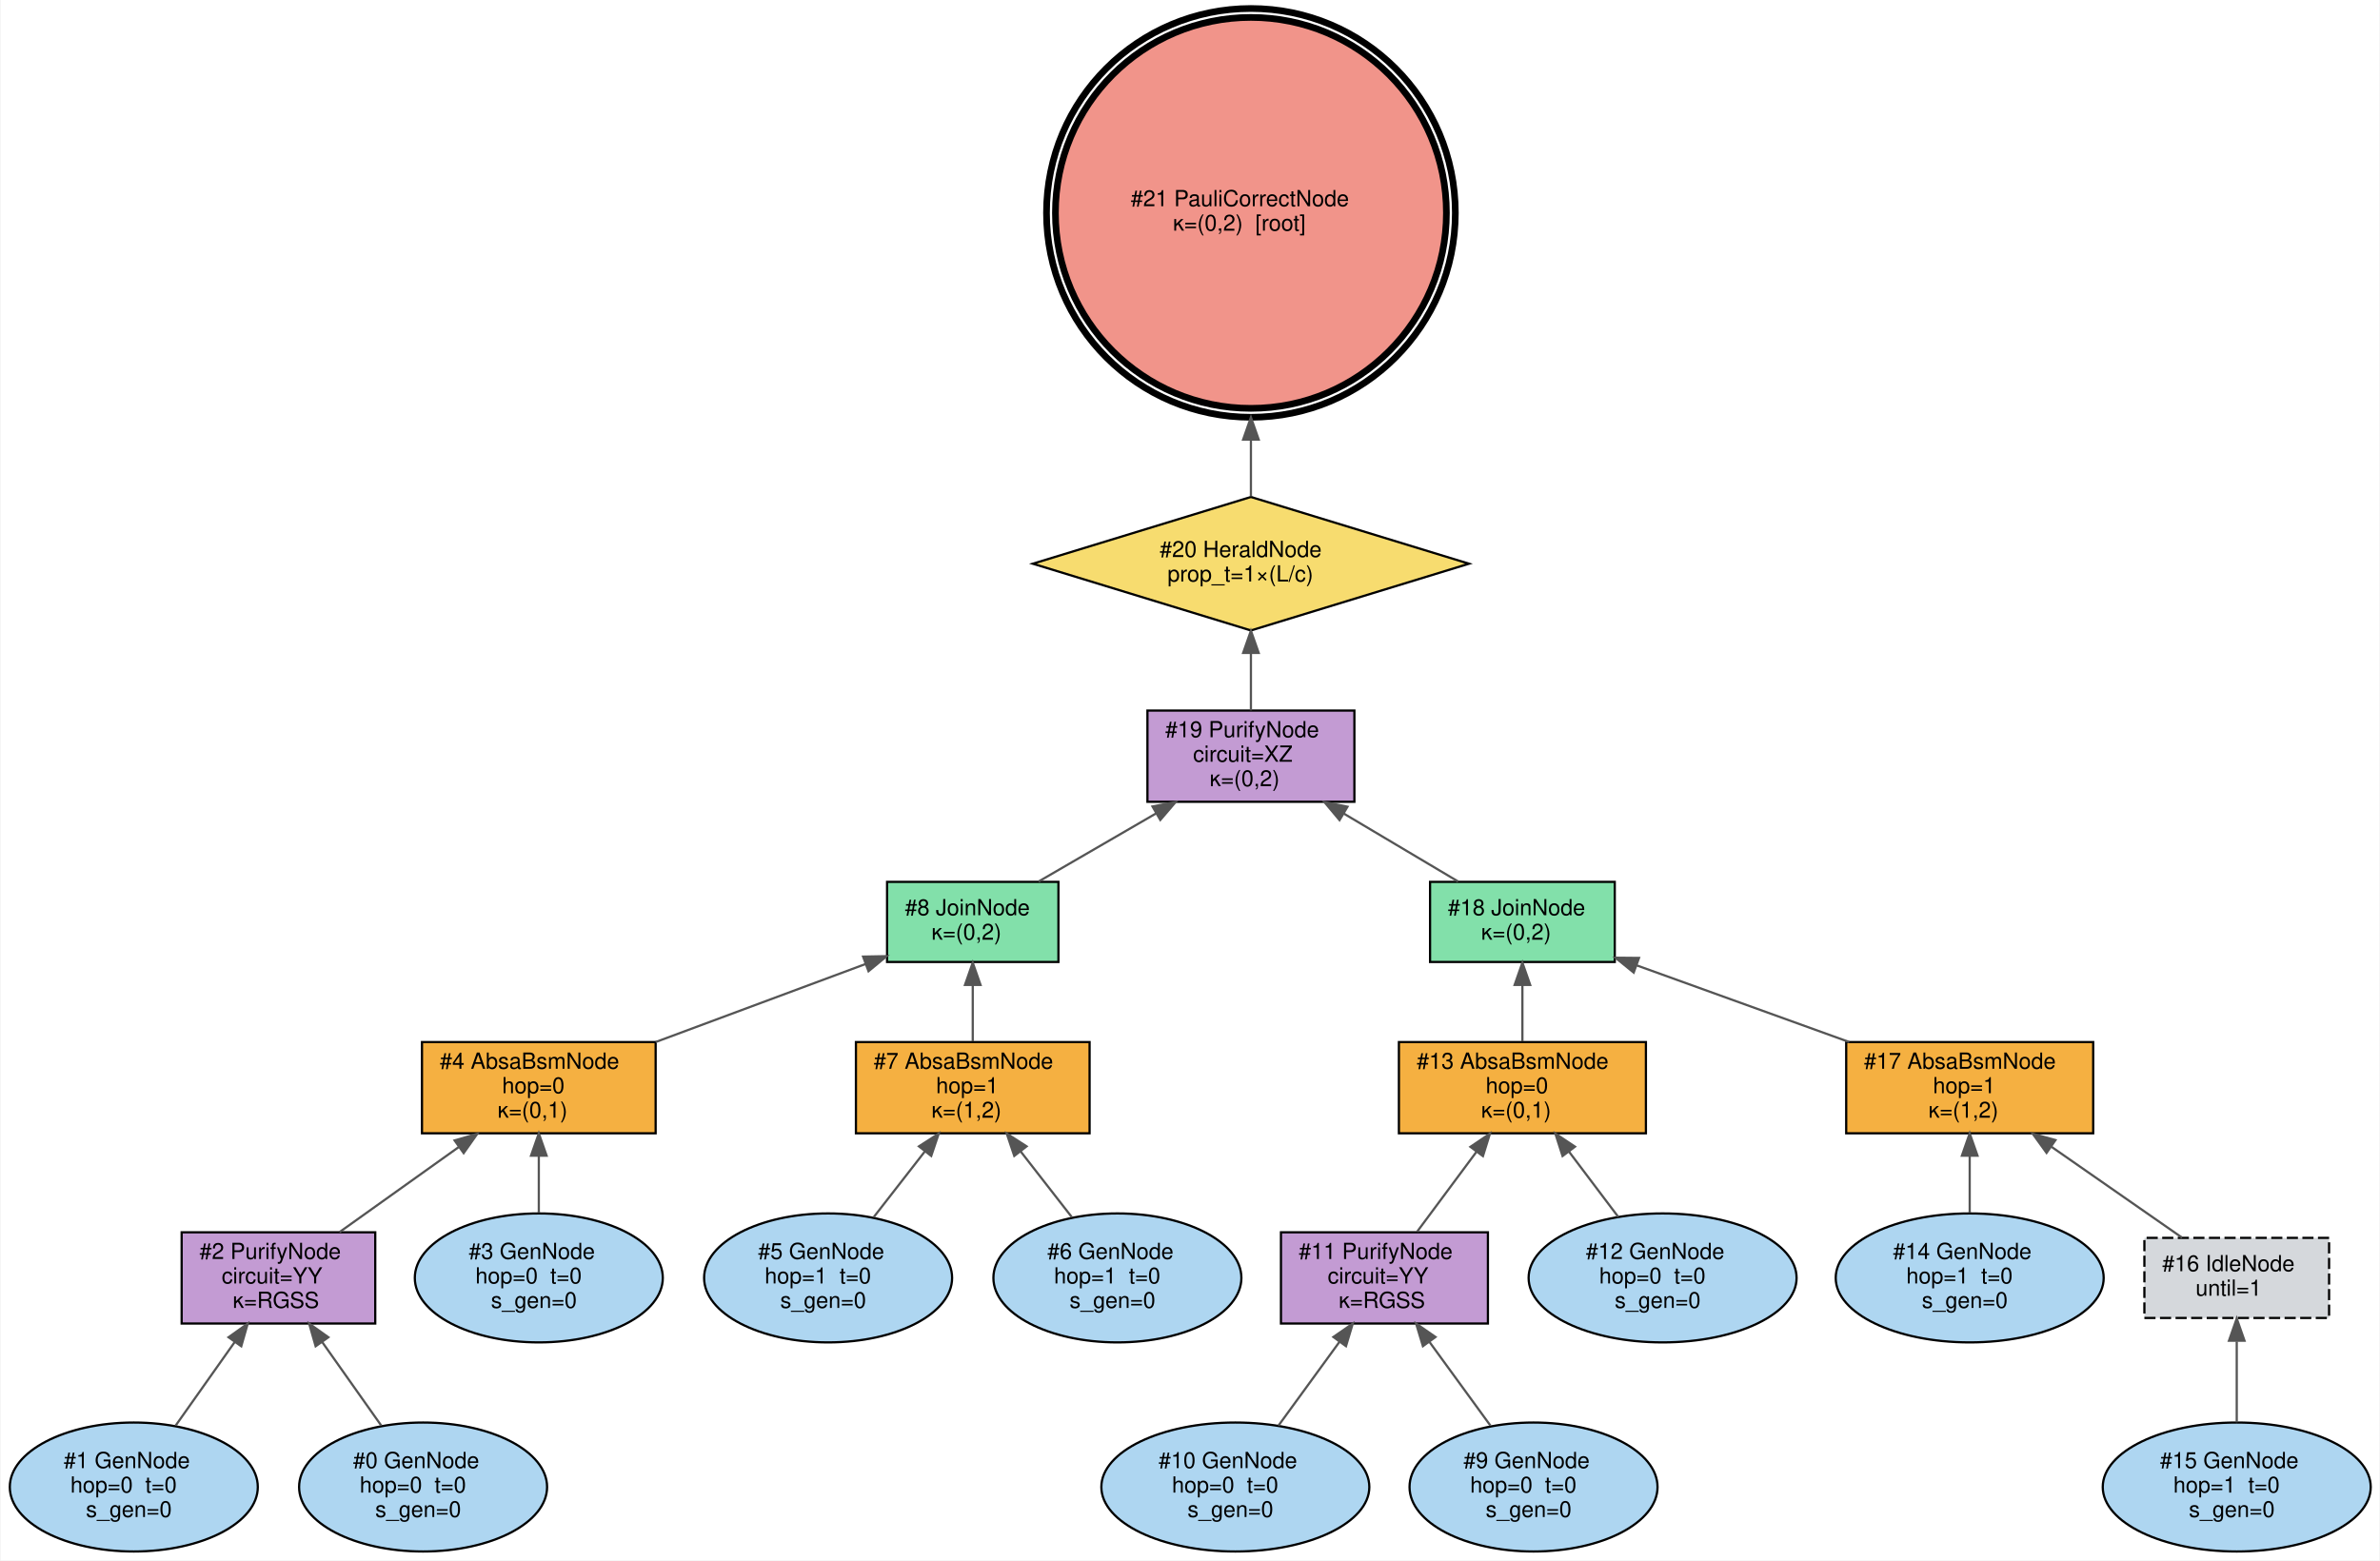
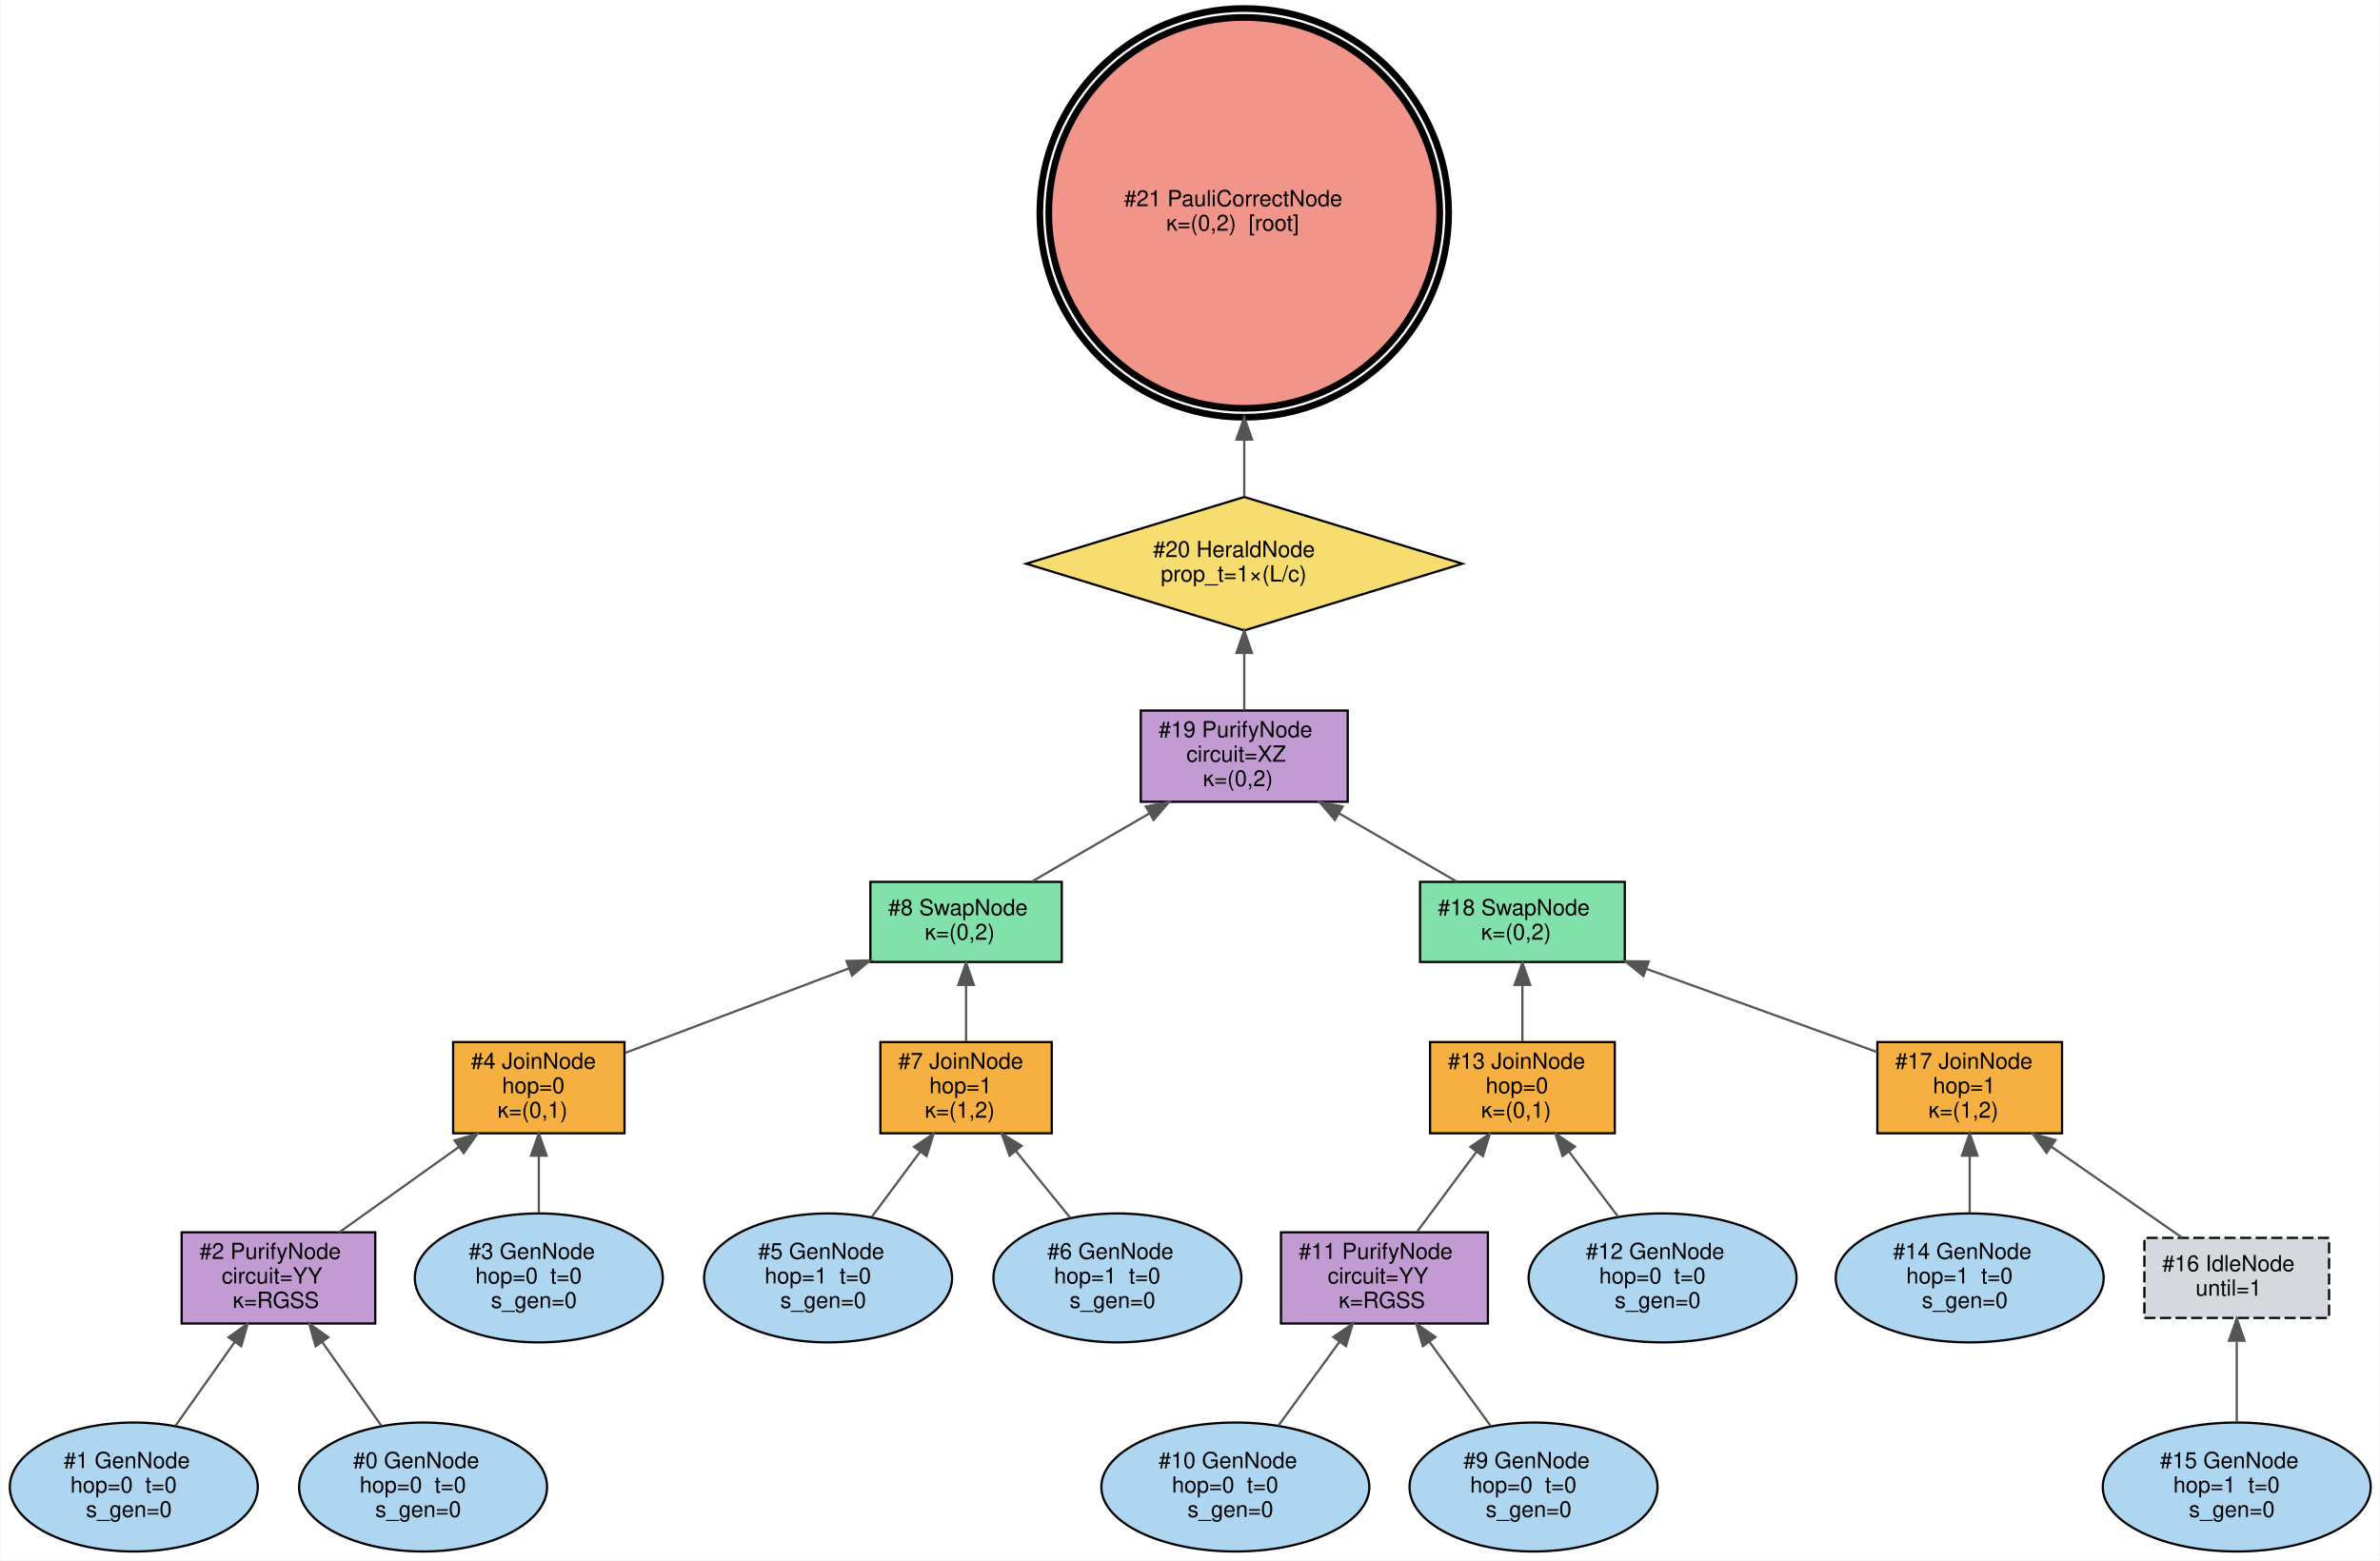
<svg xmlns="http://www.w3.org/2000/svg" width="1069pt" height="701pt" viewBox="0.00 0.00 1068.97 701.33">
  <g id="graph0" class="graph" transform="scale(1 1) rotate(0) translate(4 697.33)">
    <polygon fill="white" stroke="transparent" points="-4,4 -4,-697.33 1064.97,-697.33 1064.97,4 -4,4" />
    <g id="node1" class="node">
      <ellipse fill="#aed6f1" stroke="black" cx="185.86" cy="-28.99" rx="55.72" ry="28.98" />
      <text text-anchor="start" x="154.36" y="-37.49" font-family="Helvetica,sans-Serif" font-size="10.00">#0 GenNode</text>
      <text text-anchor="start" x="157.36" y="-26.49" font-family="Helvetica,sans-Serif" font-size="10.00">hop=0  t=0</text>
      <text text-anchor="start" x="164.36" y="-15.49" font-family="Helvetica,sans-Serif" font-size="10.00">s_gen=0</text>
    </g>
    <g id="node3" class="node">
      <polygon fill="#c39bd3" stroke="black" points="164.36,-143.47 77.36,-143.47 77.36,-102.47 164.36,-102.47 164.36,-143.47" />
      <text text-anchor="start" x="85.36" y="-131.47" font-family="Helvetica,sans-Serif" font-size="10.00">#2 PurifyNode</text>
      <text text-anchor="start" x="95.36" y="-120.47" font-family="Helvetica,sans-Serif" font-size="10.00">circuit=YY</text>
      <text text-anchor="start" x="100.36" y="-109.47" font-family="Helvetica,sans-Serif" font-size="10.00">κ=RGSS</text>
    </g>
    <g id="edge1" class="edge">
      <path fill="none" stroke="#555555" d="M167.06,-56.6C158.73,-68.38 148.94,-82.24 140.51,-94.16" />
      <polygon fill="#555555" stroke="#555555" points="137.58,-92.26 134.66,-102.44 143.29,-96.3 137.58,-92.26" />
    </g>
    <g id="node2" class="node">
      <ellipse fill="#aed6f1" stroke="black" cx="55.86" cy="-28.99" rx="55.72" ry="28.98" />
      <text text-anchor="start" x="24.36" y="-37.49" font-family="Helvetica,sans-Serif" font-size="10.00">#1 GenNode</text>
      <text text-anchor="start" x="27.36" y="-26.49" font-family="Helvetica,sans-Serif" font-size="10.00">hop=0  t=0</text>
      <text text-anchor="start" x="34.36" y="-15.49" font-family="Helvetica,sans-Serif" font-size="10.00">s_gen=0</text>
    </g>
    <g id="edge2" class="edge">
      <path fill="none" stroke="#555555" d="M74.66,-56.6C82.99,-68.38 92.79,-82.24 101.21,-94.16" />
      <polygon fill="#555555" stroke="#555555" points="98.43,-96.3 107.06,-102.44 104.15,-92.26 98.43,-96.3" />
    </g>
    <g id="node5" class="node">
-       <polygon fill="#f5b041" stroke="black" points="290.36,-228.97 185.36,-228.97 185.36,-187.97 290.36,-187.97 290.36,-228.97" />
-       <text text-anchor="start" x="193.36" y="-216.97" font-family="Helvetica,sans-Serif" font-size="10.00">#4 AbsaBsmNode</text>
+       <polygon fill="#f5b041" stroke="black" points="276.36,-228.97 199.36,-228.97 199.36,-187.97 276.36,-187.97 276.36,-228.97" />
+       <text text-anchor="start" x="207.36" y="-216.97" font-family="Helvetica,sans-Serif" font-size="10.00">#4 JoinNode</text>
      <text text-anchor="start" x="221.36" y="-205.97" font-family="Helvetica,sans-Serif" font-size="10.00">hop=0</text>
      <text text-anchor="start" x="219.36" y="-194.97" font-family="Helvetica,sans-Serif" font-size="10.00">κ=(0,1)</text>
    </g>
    <g id="edge3" class="edge">
      <path fill="none" stroke="#555555" d="M148.29,-143.55C164.31,-154.98 184.71,-169.54 202,-181.87" />
      <polygon fill="#555555" stroke="#555555" points="200.02,-184.76 210.2,-187.72 204.09,-179.07 200.02,-184.76" />
    </g>
    <g id="node4" class="node">
      <ellipse fill="#aed6f1" stroke="black" cx="237.86" cy="-122.97" rx="55.72" ry="28.98" />
      <text text-anchor="start" x="206.36" y="-131.47" font-family="Helvetica,sans-Serif" font-size="10.00">#3 GenNode</text>
      <text text-anchor="start" x="209.36" y="-120.47" font-family="Helvetica,sans-Serif" font-size="10.00">hop=0  t=0</text>
      <text text-anchor="start" x="216.36" y="-109.47" font-family="Helvetica,sans-Serif" font-size="10.00">s_gen=0</text>
    </g>
    <g id="edge4" class="edge">
      <path fill="none" stroke="#555555" d="M237.86,-152.24C237.86,-160.49 237.86,-169.53 237.86,-177.86" />
      <polygon fill="#555555" stroke="#555555" points="234.36,-177.92 237.86,-187.92 241.36,-177.92 234.36,-177.92" />
    </g>
    <g id="node9" class="node">
-       <polygon fill="#82e0aa" stroke="black" points="471.36,-300.97 394.36,-300.97 394.36,-264.97 471.36,-264.97 471.36,-300.97" />
-       <text text-anchor="start" x="402.36" y="-285.97" font-family="Helvetica,sans-Serif" font-size="10.00">#8 JoinNode</text>
-       <text text-anchor="start" x="414.36" y="-274.97" font-family="Helvetica,sans-Serif" font-size="10.00">κ=(0,2)</text>
+       <polygon fill="#82e0aa" stroke="black" points="472.86,-300.97 386.86,-300.97 386.86,-264.97 472.86,-264.97 472.86,-300.97" />
+       <text text-anchor="start" x="394.86" y="-285.97" font-family="Helvetica,sans-Serif" font-size="10.00">#8 SwapNode</text>
+       <text text-anchor="start" x="411.36" y="-274.97" font-family="Helvetica,sans-Serif" font-size="10.00">κ=(0,2)</text>
    </g>
    <g id="edge7" class="edge">
-       <path fill="none" stroke="#555555" d="M290.37,-228.99C319.77,-239.92 356.14,-253.44 384.78,-264.09" />
-       <polygon fill="#555555" stroke="#555555" points="383.59,-267.38 394.18,-267.58 386.02,-260.82 383.59,-267.38" />
+       <path fill="none" stroke="#555555" d="M276.72,-224.14C305.61,-235.05 345.37,-250.06 377.14,-262.06" />
+       <polygon fill="#555555" stroke="#555555" points="376.13,-265.42 386.72,-265.67 378.6,-258.87 376.13,-265.42" />
    </g>
    <g id="node6" class="node">
      <ellipse fill="#aed6f1" stroke="black" cx="367.86" cy="-122.97" rx="55.72" ry="28.98" />
      <text text-anchor="start" x="336.36" y="-131.47" font-family="Helvetica,sans-Serif" font-size="10.00">#5 GenNode</text>
      <text text-anchor="start" x="339.36" y="-120.47" font-family="Helvetica,sans-Serif" font-size="10.00">hop=1  t=0</text>
      <text text-anchor="start" x="346.36" y="-109.47" font-family="Helvetica,sans-Serif" font-size="10.00">s_gen=0</text>
    </g>
    <g id="node8" class="node">
-       <polygon fill="#f5b041" stroke="black" points="485.36,-228.97 380.36,-228.97 380.36,-187.97 485.36,-187.97 485.36,-228.97" />
-       <text text-anchor="start" x="388.36" y="-216.97" font-family="Helvetica,sans-Serif" font-size="10.00">#7 AbsaBsmNode</text>
-       <text text-anchor="start" x="416.36" y="-205.97" font-family="Helvetica,sans-Serif" font-size="10.00">hop=1</text>
-       <text text-anchor="start" x="414.36" y="-194.97" font-family="Helvetica,sans-Serif" font-size="10.00">κ=(1,2)</text>
+       <polygon fill="#f5b041" stroke="black" points="468.36,-228.97 391.36,-228.97 391.36,-187.97 468.36,-187.97 468.36,-228.97" />
+       <text text-anchor="start" x="399.36" y="-216.97" font-family="Helvetica,sans-Serif" font-size="10.00">#7 JoinNode</text>
+       <text text-anchor="start" x="413.36" y="-205.97" font-family="Helvetica,sans-Serif" font-size="10.00">hop=1</text>
+       <text text-anchor="start" x="411.36" y="-194.97" font-family="Helvetica,sans-Serif" font-size="10.00">κ=(1,2)</text>
    </g>
    <g id="edge5" class="edge">
-       <path fill="none" stroke="#555555" d="M388.43,-150.39C395.73,-159.78 403.98,-170.36 411.36,-179.85" />
-       <polygon fill="#555555" stroke="#555555" points="408.68,-182.1 417.58,-187.84 414.2,-177.8 408.68,-182.1" />
+       <path fill="none" stroke="#555555" d="M387.48,-150.39C394.38,-159.68 402.15,-170.15 409.14,-179.56" />
+       <polygon fill="#555555" stroke="#555555" points="406.51,-181.9 415.29,-187.84 412.13,-177.72 406.51,-181.9" />
    </g>
    <g id="node7" class="node">
      <ellipse fill="#aed6f1" stroke="black" cx="497.86" cy="-122.97" rx="55.72" ry="28.98" />
      <text text-anchor="start" x="466.36" y="-131.47" font-family="Helvetica,sans-Serif" font-size="10.00">#6 GenNode</text>
      <text text-anchor="start" x="469.36" y="-120.47" font-family="Helvetica,sans-Serif" font-size="10.00">hop=1  t=0</text>
      <text text-anchor="start" x="476.36" y="-109.47" font-family="Helvetica,sans-Serif" font-size="10.00">s_gen=0</text>
    </g>
    <g id="edge6" class="edge">
-       <path fill="none" stroke="#555555" d="M477.3,-150.39C469.99,-159.78 461.75,-170.36 454.36,-179.85" />
-       <polygon fill="#555555" stroke="#555555" points="451.52,-177.8 448.14,-187.84 457.05,-182.1 451.52,-177.8" />
+       <path fill="none" stroke="#555555" d="M476.72,-149.93C468.92,-159.51 460.07,-170.38 452.17,-180.08" />
+       <polygon fill="#555555" stroke="#555555" points="449.41,-177.93 445.8,-187.89 454.83,-182.35 449.41,-177.93" />
    </g>
    <g id="edge8" class="edge">
-       <path fill="none" stroke="#555555" d="M432.86,-229.28C432.86,-237.06 432.86,-246.12 432.86,-254.52" />
-       <polygon fill="#555555" stroke="#555555" points="429.36,-254.65 432.86,-264.65 436.36,-254.65 429.36,-254.65" />
+       <path fill="none" stroke="#555555" d="M429.86,-229.28C429.86,-237.06 429.86,-246.12 429.86,-254.52" />
+       <polygon fill="#555555" stroke="#555555" points="426.36,-254.65 429.86,-264.65 433.36,-254.65 426.36,-254.65" />
    </g>
    <g id="node20" class="node">
-       <polygon fill="#c39bd3" stroke="black" points="604.36,-377.97 511.36,-377.97 511.36,-336.97 604.36,-336.97 604.36,-377.97" />
-       <text text-anchor="start" x="519.36" y="-365.97" font-family="Helvetica,sans-Serif" font-size="10.00">#19 PurifyNode</text>
-       <text text-anchor="start" x="531.86" y="-354.97" font-family="Helvetica,sans-Serif" font-size="10.00">circuit=XZ</text>
-       <text text-anchor="start" x="539.36" y="-343.97" font-family="Helvetica,sans-Serif" font-size="10.00">κ=(0,2)</text>
+       <polygon fill="#c39bd3" stroke="black" points="601.36,-377.97 508.36,-377.97 508.36,-336.97 601.36,-336.97 601.36,-377.97" />
+       <text text-anchor="start" x="516.36" y="-365.97" font-family="Helvetica,sans-Serif" font-size="10.00">#19 PurifyNode</text>
+       <text text-anchor="start" x="528.86" y="-354.97" font-family="Helvetica,sans-Serif" font-size="10.00">circuit=XZ</text>
+       <text text-anchor="start" x="536.36" y="-343.97" font-family="Helvetica,sans-Serif" font-size="10.00">κ=(0,2)</text>
    </g>
    <g id="edge18" class="edge">
-       <path fill="none" stroke="#555555" d="M462.48,-301.15C478.22,-310.28 497.85,-321.66 515.2,-331.72" />
-       <polygon fill="#555555" stroke="#555555" points="513.63,-334.86 524.03,-336.85 517.14,-328.8 513.63,-334.86" />
+       <path fill="none" stroke="#555555" d="M459.48,-301.15C475.22,-310.28 494.85,-321.66 512.2,-331.72" />
+       <polygon fill="#555555" stroke="#555555" points="510.63,-334.86 521.03,-336.85 514.14,-328.8 510.63,-334.86" />
    </g>
    <g id="node10" class="node">
      <ellipse fill="#aed6f1" stroke="black" cx="684.86" cy="-28.99" rx="55.72" ry="28.98" />
      <text text-anchor="start" x="653.36" y="-37.49" font-family="Helvetica,sans-Serif" font-size="10.00">#9 GenNode</text>
      <text text-anchor="start" x="656.36" y="-26.49" font-family="Helvetica,sans-Serif" font-size="10.00">hop=0  t=0</text>
      <text text-anchor="start" x="663.36" y="-15.49" font-family="Helvetica,sans-Serif" font-size="10.00">s_gen=0</text>
    </g>
    <g id="node12" class="node">
      <polygon fill="#c39bd3" stroke="black" points="664.36,-143.47 571.36,-143.47 571.36,-102.47 664.36,-102.47 664.36,-143.47" />
      <text text-anchor="start" x="579.36" y="-131.47" font-family="Helvetica,sans-Serif" font-size="10.00">#11 PurifyNode</text>
      <text text-anchor="start" x="592.36" y="-120.47" font-family="Helvetica,sans-Serif" font-size="10.00">circuit=YY</text>
      <text text-anchor="start" x="597.36" y="-109.47" font-family="Helvetica,sans-Serif" font-size="10.00">κ=RGSS</text>
    </g>
    <g id="edge9" class="edge">
      <path fill="none" stroke="#555555" d="M665.48,-56.6C656.9,-68.38 646.8,-82.24 638.12,-94.16" />
      <polygon fill="#555555" stroke="#555555" points="635.15,-92.3 632.09,-102.44 640.81,-96.42 635.15,-92.3" />
    </g>
    <g id="node11" class="node">
      <ellipse fill="#aed6f1" stroke="black" cx="550.86" cy="-28.99" rx="60.21" ry="28.98" />
      <text text-anchor="start" x="516.36" y="-37.49" font-family="Helvetica,sans-Serif" font-size="10.00">#10 GenNode</text>
      <text text-anchor="start" x="522.36" y="-26.49" font-family="Helvetica,sans-Serif" font-size="10.00">hop=0  t=0</text>
      <text text-anchor="start" x="529.36" y="-15.49" font-family="Helvetica,sans-Serif" font-size="10.00">s_gen=0</text>
    </g>
    <g id="edge10" class="edge">
      <path fill="none" stroke="#555555" d="M570.24,-56.6C578.82,-68.38 588.92,-82.24 597.6,-94.16" />
      <polygon fill="#555555" stroke="#555555" points="594.92,-96.42 603.63,-102.44 600.58,-92.3 594.92,-96.42" />
    </g>
    <g id="node14" class="node">
-       <polygon fill="#f5b041" stroke="black" points="735.36,-228.97 624.36,-228.97 624.36,-187.97 735.36,-187.97 735.36,-228.97" />
-       <text text-anchor="start" x="632.36" y="-216.97" font-family="Helvetica,sans-Serif" font-size="10.00">#13 AbsaBsmNode</text>
+       <polygon fill="#f5b041" stroke="black" points="721.36,-228.97 638.36,-228.97 638.36,-187.97 721.36,-187.97 721.36,-228.97" />
+       <text text-anchor="start" x="646.36" y="-216.97" font-family="Helvetica,sans-Serif" font-size="10.00">#13 JoinNode</text>
      <text text-anchor="start" x="663.36" y="-205.97" font-family="Helvetica,sans-Serif" font-size="10.00">hop=0</text>
      <text text-anchor="start" x="661.36" y="-194.97" font-family="Helvetica,sans-Serif" font-size="10.00">κ=(0,1)</text>
    </g>
    <g id="edge11" class="edge">
      <path fill="none" stroke="#555555" d="M632.55,-143.76C640.51,-154.47 650.46,-167.88 659.19,-179.62" />
      <polygon fill="#555555" stroke="#555555" points="656.5,-181.88 665.27,-187.82 662.12,-177.71 656.5,-181.88" />
    </g>
    <g id="node13" class="node">
      <ellipse fill="#aed6f1" stroke="black" cx="742.86" cy="-122.97" rx="60.21" ry="28.98" />
      <text text-anchor="start" x="708.36" y="-131.47" font-family="Helvetica,sans-Serif" font-size="10.00">#12 GenNode</text>
      <text text-anchor="start" x="714.36" y="-120.47" font-family="Helvetica,sans-Serif" font-size="10.00">hop=0  t=0</text>
      <text text-anchor="start" x="721.36" y="-109.47" font-family="Helvetica,sans-Serif" font-size="10.00">s_gen=0</text>
    </g>
    <g id="edge12" class="edge">
      <path fill="none" stroke="#555555" d="M722.93,-150.39C715.85,-159.78 707.86,-170.36 700.7,-179.85" />
      <polygon fill="#555555" stroke="#555555" points="697.9,-177.75 694.67,-187.84 703.49,-181.96 697.9,-177.75" />
    </g>
    <g id="node19" class="node">
-       <polygon fill="#82e0aa" stroke="black" points="721.36,-300.97 638.36,-300.97 638.36,-264.97 721.36,-264.97 721.36,-300.97" />
-       <text text-anchor="start" x="646.36" y="-285.97" font-family="Helvetica,sans-Serif" font-size="10.00">#18 JoinNode</text>
+       <polygon fill="#82e0aa" stroke="black" points="725.86,-300.97 633.86,-300.97 633.86,-264.97 725.86,-264.97 725.86,-300.97" />
+       <text text-anchor="start" x="641.86" y="-285.97" font-family="Helvetica,sans-Serif" font-size="10.00">#18 SwapNode</text>
      <text text-anchor="start" x="661.36" y="-274.97" font-family="Helvetica,sans-Serif" font-size="10.00">κ=(0,2)</text>
    </g>
    <g id="edge16" class="edge">
      <path fill="none" stroke="#555555" d="M679.86,-229.28C679.86,-237.06 679.86,-246.12 679.86,-254.52" />
      <polygon fill="#555555" stroke="#555555" points="676.36,-254.65 679.86,-264.65 683.36,-254.65 676.36,-254.65" />
    </g>
    <g id="node15" class="node">
      <ellipse fill="#aed6f1" stroke="black" cx="880.86" cy="-122.97" rx="60.21" ry="28.98" />
      <text text-anchor="start" x="846.36" y="-131.47" font-family="Helvetica,sans-Serif" font-size="10.00">#14 GenNode</text>
      <text text-anchor="start" x="852.36" y="-120.47" font-family="Helvetica,sans-Serif" font-size="10.00">hop=1  t=0</text>
      <text text-anchor="start" x="859.36" y="-109.47" font-family="Helvetica,sans-Serif" font-size="10.00">s_gen=0</text>
    </g>
    <g id="node18" class="node">
-       <polygon fill="#f5b041" stroke="black" points="936.36,-228.97 825.36,-228.97 825.36,-187.97 936.36,-187.97 936.36,-228.97" />
-       <text text-anchor="start" x="833.36" y="-216.97" font-family="Helvetica,sans-Serif" font-size="10.00">#17 AbsaBsmNode</text>
+       <polygon fill="#f5b041" stroke="black" points="922.36,-228.97 839.36,-228.97 839.36,-187.97 922.36,-187.97 922.36,-228.97" />
+       <text text-anchor="start" x="847.36" y="-216.97" font-family="Helvetica,sans-Serif" font-size="10.00">#17 JoinNode</text>
      <text text-anchor="start" x="864.36" y="-205.97" font-family="Helvetica,sans-Serif" font-size="10.00">hop=1</text>
      <text text-anchor="start" x="862.36" y="-194.97" font-family="Helvetica,sans-Serif" font-size="10.00">κ=(1,2)</text>
    </g>
    <g id="edge14" class="edge">
      <path fill="none" stroke="#555555" d="M880.86,-152.24C880.86,-160.49 880.86,-169.53 880.86,-177.86" />
      <polygon fill="#555555" stroke="#555555" points="877.36,-177.92 880.86,-187.92 884.36,-177.92 877.36,-177.92" />
    </g>
    <g id="node16" class="node">
      <ellipse fill="#aed6f1" stroke="black" cx="1000.86" cy="-28.99" rx="60.21" ry="28.98" />
      <text text-anchor="start" x="966.36" y="-37.49" font-family="Helvetica,sans-Serif" font-size="10.00">#15 GenNode</text>
      <text text-anchor="start" x="972.36" y="-26.49" font-family="Helvetica,sans-Serif" font-size="10.00">hop=1  t=0</text>
      <text text-anchor="start" x="979.36" y="-15.49" font-family="Helvetica,sans-Serif" font-size="10.00">s_gen=0</text>
    </g>
    <g id="node17" class="node">
      <polygon fill="#d5d8dc" stroke="black" stroke-dasharray="5,2" points="1042.36,-140.97 959.36,-140.97 959.36,-104.97 1042.36,-104.97 1042.36,-140.97" />
      <text text-anchor="start" x="967.36" y="-125.97" font-family="Helvetica,sans-Serif" font-size="10.00">#16 IdleNode</text>
      <text text-anchor="start" x="982.36" y="-114.97" font-family="Helvetica,sans-Serif" font-size="10.00">until=1</text>
    </g>
    <g id="edge13" class="edge">
      <path fill="none" stroke="#555555" d="M1000.86,-58.09C1000.86,-69.62 1000.86,-82.93 1000.86,-94.4" />
      <polygon fill="#555555" stroke="#555555" points="997.36,-94.73 1000.86,-104.73 1004.36,-94.73 997.36,-94.73" />
    </g>
    <g id="edge15" class="edge">
      <path fill="none" stroke="#555555" d="M976.29,-141.07C959.4,-152.82 936.68,-168.63 917.65,-181.87" />
      <polygon fill="#555555" stroke="#555555" points="915.4,-179.17 909.19,-187.75 919.4,-184.92 915.4,-179.17" />
    </g>
    <g id="edge17" class="edge">
-       <path fill="none" stroke="#555555" d="M826.73,-228.99C797.06,-239.69 760.49,-252.88 731.26,-263.43" />
-       <polygon fill="#555555" stroke="#555555" points="729.87,-260.21 721.65,-266.89 732.25,-266.79 729.87,-260.21" />
+       <path fill="none" stroke="#555555" d="M839.21,-224.49C809.18,-235.32 768.31,-250.06 735.48,-261.9" />
+       <polygon fill="#555555" stroke="#555555" points="734.24,-258.63 726.02,-265.32 736.61,-265.22 734.24,-258.63" />
    </g>
    <g id="edge19" class="edge">
-       <path fill="none" stroke="#555555" d="M650.95,-301.15C635.59,-310.28 616.43,-321.66 599.5,-331.72" />
-       <polygon fill="#555555" stroke="#555555" points="597.68,-328.73 590.88,-336.85 601.26,-334.75 597.68,-328.73" />
+       <path fill="none" stroke="#555555" d="M650.24,-301.15C634.5,-310.28 614.87,-321.66 597.52,-331.72" />
+       <polygon fill="#555555" stroke="#555555" points="595.58,-328.8 588.69,-336.85 599.09,-334.86 595.58,-328.8" />
    </g>
    <g id="node21" class="node">
-       <polygon fill="#f7dc6f" stroke="black" points="557.86,-473.97 459.86,-443.97 557.86,-413.97 655.86,-443.97 557.86,-473.97" />
-       <text text-anchor="start" x="516.86" y="-446.97" font-family="Helvetica,sans-Serif" font-size="10.00">#20 HeraldNode</text>
-       <text text-anchor="start" x="520.36" y="-435.97" font-family="Helvetica,sans-Serif" font-size="10.00">prop_t=1×(L/c)</text>
+       <polygon fill="#f7dc6f" stroke="black" points="554.86,-473.97 456.86,-443.97 554.86,-413.97 652.86,-443.97 554.86,-473.97" />
+       <text text-anchor="start" x="513.86" y="-446.97" font-family="Helvetica,sans-Serif" font-size="10.00">#20 HeraldNode</text>
+       <text text-anchor="start" x="517.36" y="-435.97" font-family="Helvetica,sans-Serif" font-size="10.00">prop_t=1×(L/c)</text>
    </g>
    <g id="edge20" class="edge">
-       <path fill="none" stroke="#555555" d="M557.86,-378.06C557.86,-385.7 557.86,-394.74 557.86,-403.62" />
-       <polygon fill="#555555" stroke="#555555" points="554.36,-403.86 557.86,-413.86 561.36,-403.86 554.36,-403.86" />
+       <path fill="none" stroke="#555555" d="M554.86,-378.06C554.86,-385.7 554.86,-394.74 554.86,-403.62" />
+       <polygon fill="#555555" stroke="#555555" points="551.36,-403.86 554.86,-413.86 558.36,-403.86 551.36,-403.86" />
    </g>
    <g id="node22" class="node">
-       <ellipse fill="#f1948a" stroke="black" stroke-width="3" cx="557.86" cy="-601.65" rx="87.85" ry="87.85" />
-       <ellipse fill="none" stroke="black" stroke-width="3" cx="557.86" cy="-601.65" rx="91.86" ry="91.86" />
-       <text text-anchor="start" x="503.86" y="-604.65" font-family="Helvetica,sans-Serif" font-size="10.00">#21 PauliCorrectNode</text>
-       <text text-anchor="start" x="522.86" y="-593.65" font-family="Helvetica,sans-Serif" font-size="10.00">κ=(0,2)  [root]</text>
+       <ellipse fill="#f1948a" stroke="black" stroke-width="3" cx="554.86" cy="-601.65" rx="87.85" ry="87.85" />
+       <ellipse fill="none" stroke="black" stroke-width="3" cx="554.86" cy="-601.65" rx="91.86" ry="91.86" />
+       <text text-anchor="start" x="500.86" y="-604.65" font-family="Helvetica,sans-Serif" font-size="10.00">#21 PauliCorrectNode</text>
+       <text text-anchor="start" x="519.86" y="-593.65" font-family="Helvetica,sans-Serif" font-size="10.00">κ=(0,2)  [root]</text>
    </g>
    <g id="edge21" class="edge">
-       <path fill="none" stroke="#555555" d="M557.86,-474.25C557.86,-481.88 557.86,-490.55 557.86,-499.69" />
-       <polygon fill="#555555" stroke="#555555" points="554.36,-499.76 557.86,-509.76 561.36,-499.76 554.36,-499.76" />
+       <path fill="none" stroke="#555555" d="M554.86,-474.25C554.86,-481.88 554.86,-490.55 554.86,-499.69" />
+       <polygon fill="#555555" stroke="#555555" points="551.36,-499.76 554.86,-509.76 558.36,-499.76 551.36,-499.76" />
    </g>
  </g>
</svg>
